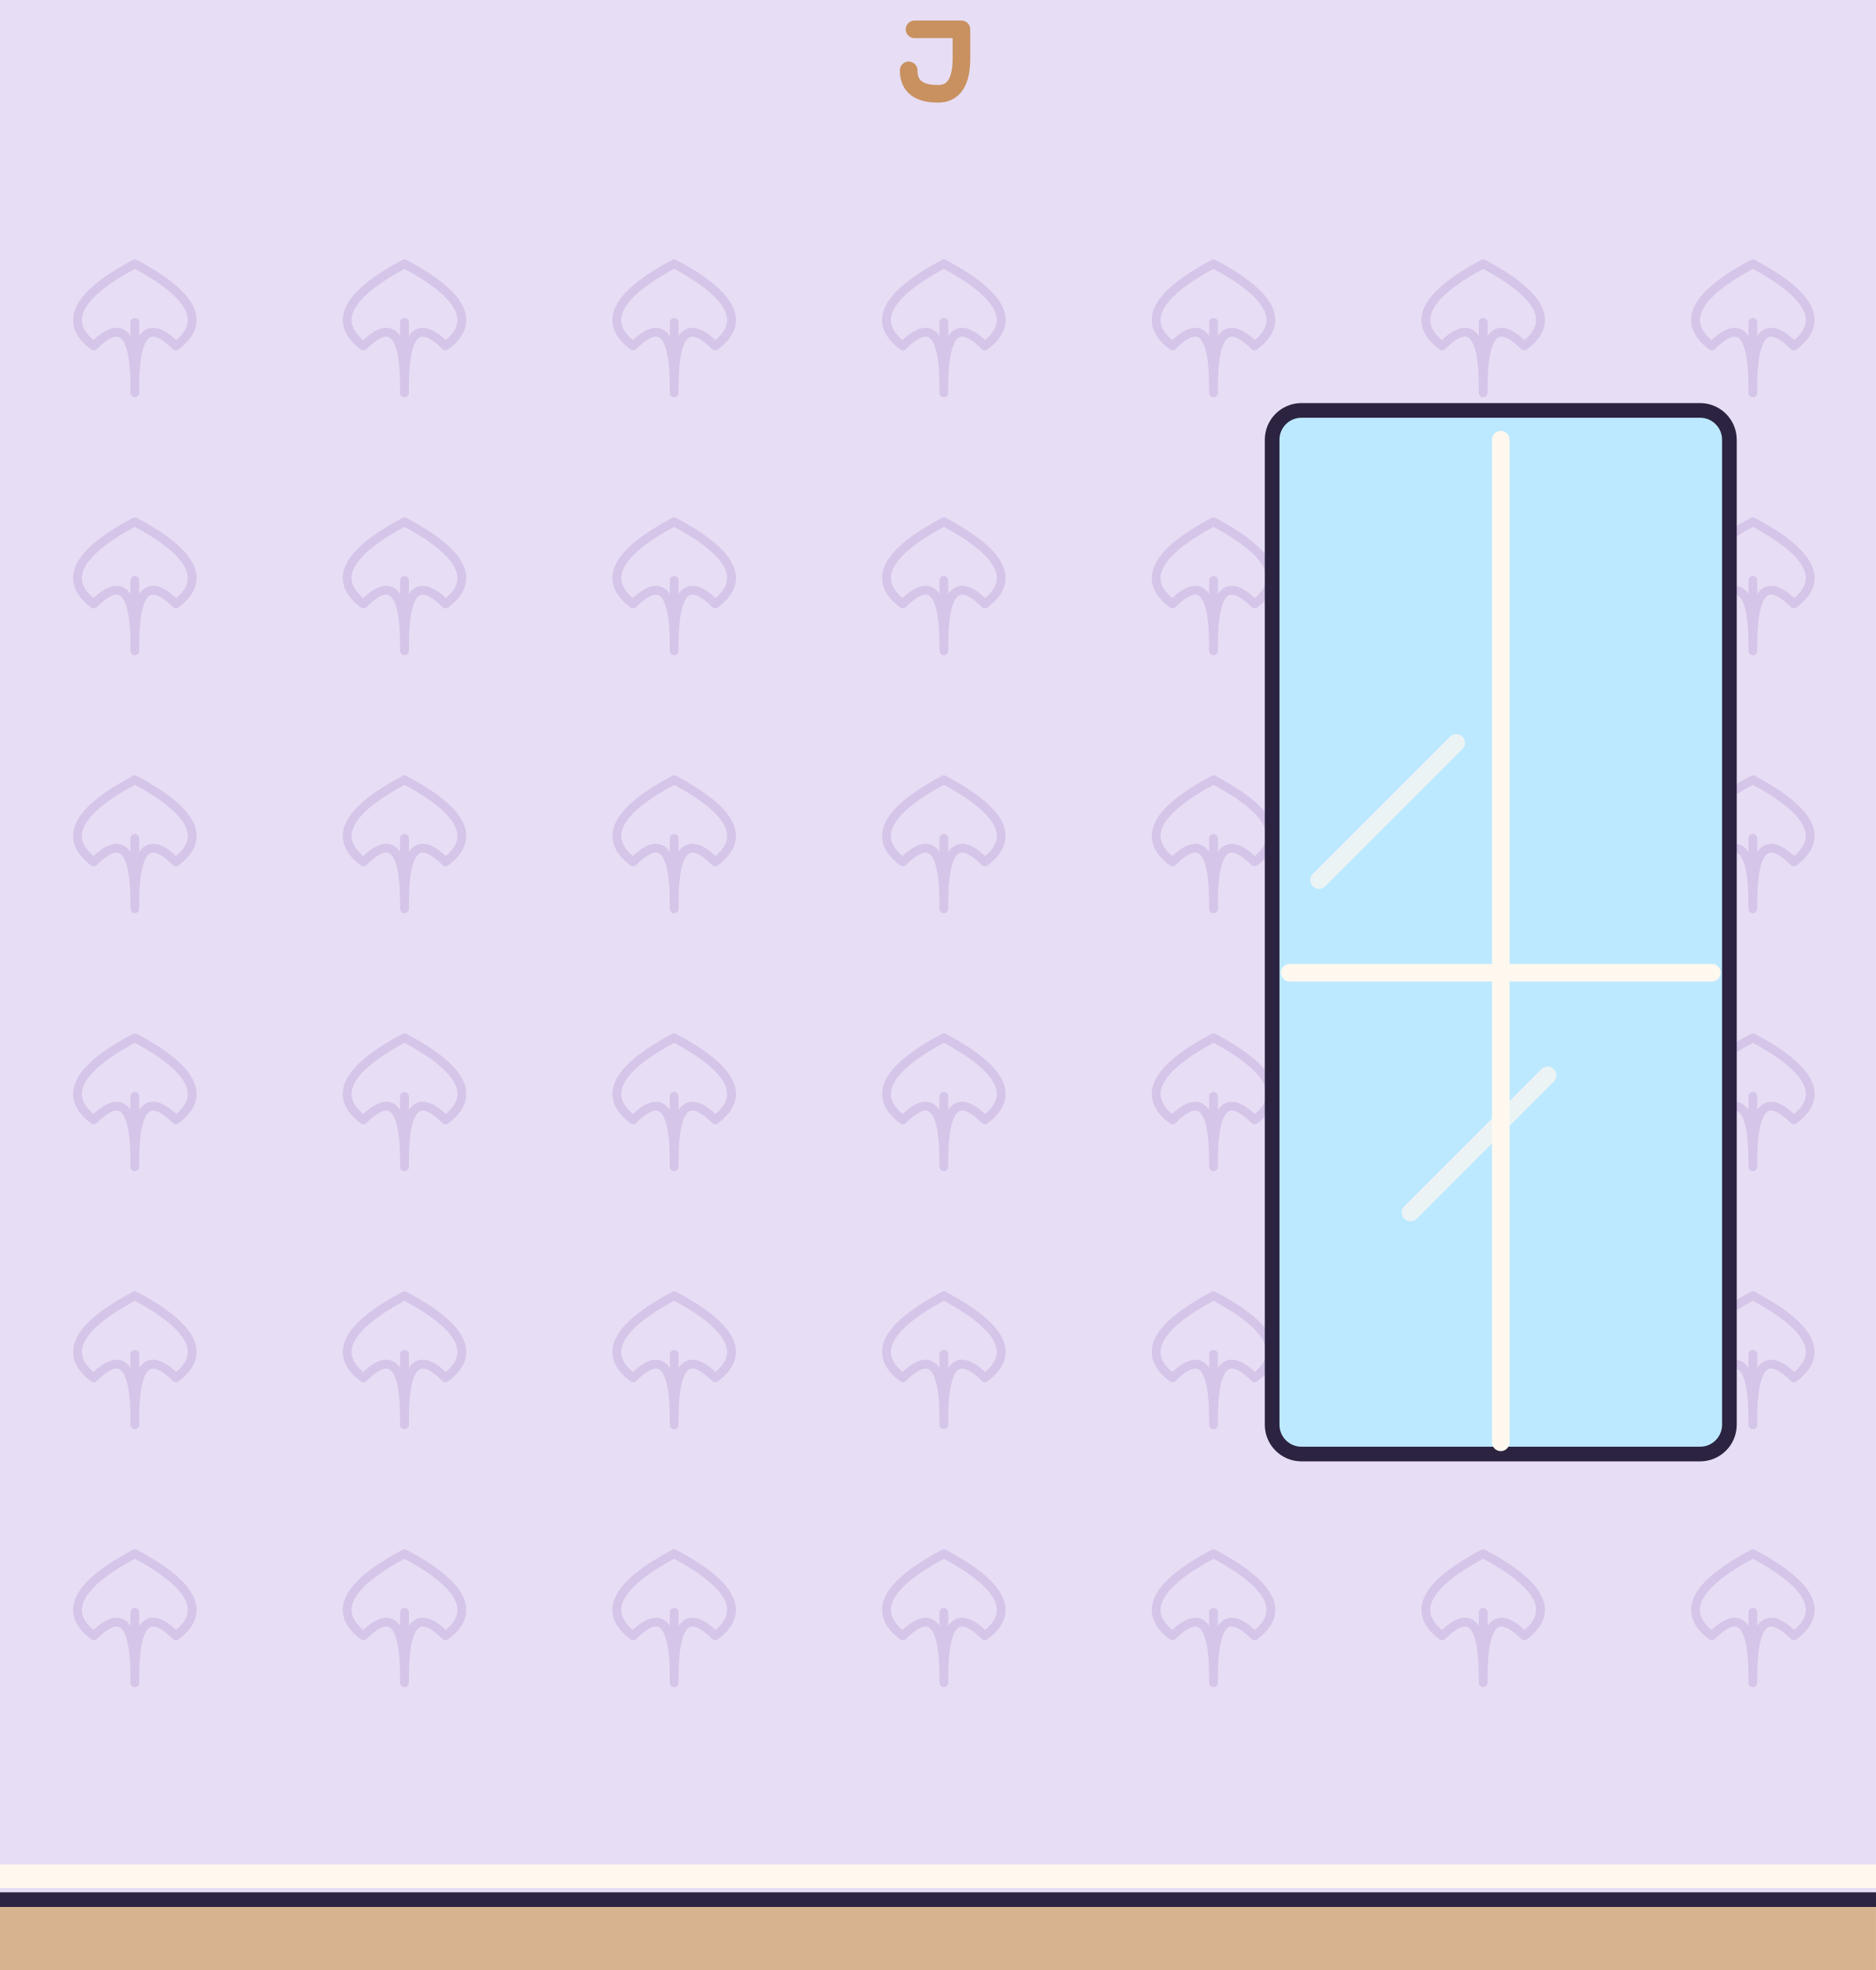
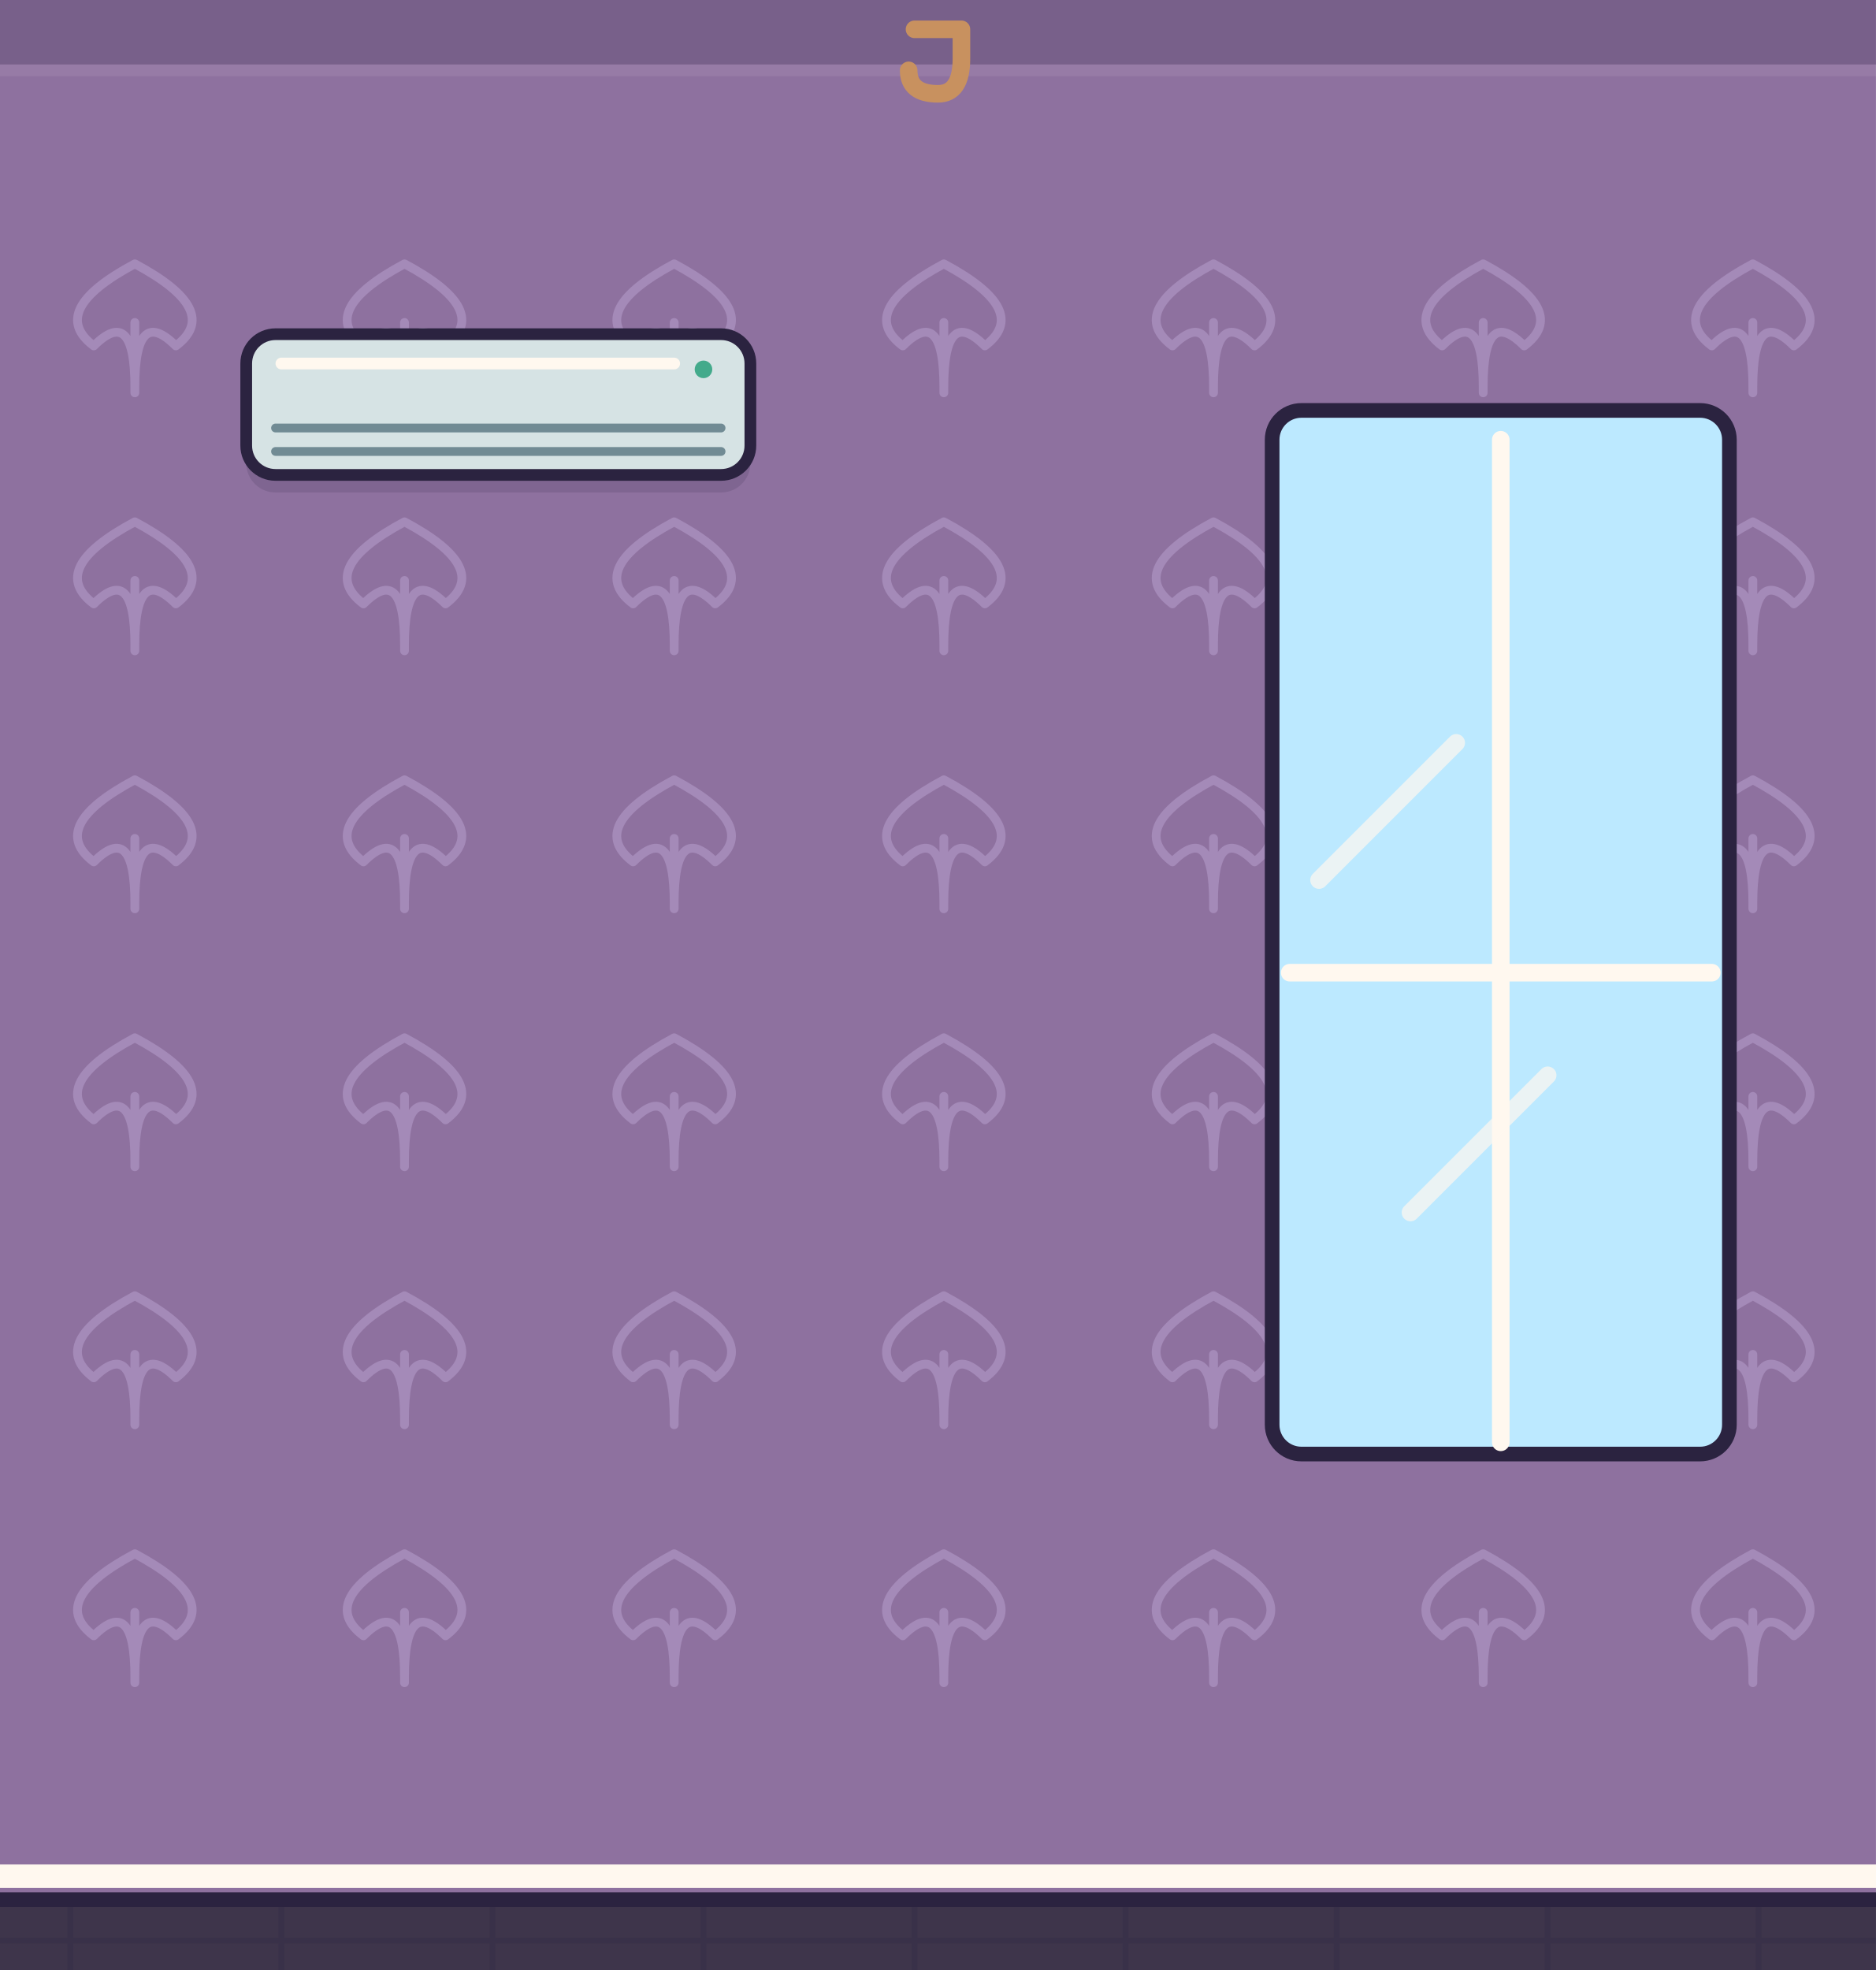
<svg xmlns="http://www.w3.org/2000/svg" width="320" height="336" viewBox="0 0 320 336">
  <g stroke="#2b2340" stroke-width="2.5" stroke-linecap="round" stroke-linejoin="round">
-     <path d="M0 0h320v336H0Z" fill="#e7ddf5" stroke="none" />
+     <path d="M0 0h320v336H0Z" fill="#8e719f" stroke="none" />
    <g fill="none" stroke="#bfa8d6" stroke-width="1.5" opacity=".45">
      <path d="M23 45q-15 8-7 14 7-7 7 7 0-14 7-7 8-6-7-14Zm0 10v12" />
      <path d="M69 45q-15 8-7 14 7-7 7 7 0-14 7-7 8-6-7-14Zm0 10v12" />
      <path d="M115 45q-15 8-7 14 7-7 7 7 0-14 7-7 8-6-7-14Zm0 10v12" />
      <path d="M161 45q-15 8-7 14 7-7 7 7 0-14 7-7 8-6-7-14Zm0 10v12" />
      <path d="M207 45q-15 8-7 14 7-7 7 7 0-14 7-7 8-6-7-14Zm0 10v12" />
      <path d="M253 45q-15 8-7 14 7-7 7 7 0-14 7-7 8-6-7-14Zm0 10v12" />
      <path d="M299 45q-15 8-7 14 7-7 7 7 0-14 7-7 8-6-7-14Zm0 10v12" />
      <path d="M23 89q-15 8-7 14 7-7 7 7 0-14 7-7 8-6-7-14Zm0 10v12" />
      <path d="M69 89q-15 8-7 14 7-7 7 7 0-14 7-7 8-6-7-14Zm0 10v12" />
      <path d="M115 89q-15 8-7 14 7-7 7 7 0-14 7-7 8-6-7-14Zm0 10v12" />
      <path d="M161 89q-15 8-7 14 7-7 7 7 0-14 7-7 8-6-7-14Zm0 10v12" />
      <path d="M207 89q-15 8-7 14 7-7 7 7 0-14 7-7 8-6-7-14Zm0 10v12" />
      <path d="M253 89q-15 8-7 14 7-7 7 7 0-14 7-7 8-6-7-14Zm0 10v12" />
      <path d="M299 89q-15 8-7 14 7-7 7 7 0-14 7-7 8-6-7-14Zm0 10v12" />
      <path d="M23 133q-15 8-7 14 7-7 7 7 0-14 7-7 8-6-7-14Zm0 10v12" />
      <path d="M69 133q-15 8-7 14 7-7 7 7 0-14 7-7 8-6-7-14Zm0 10v12" />
      <path d="M115 133q-15 8-7 14 7-7 7 7 0-14 7-7 8-6-7-14Zm0 10v12" />
      <path d="M161 133q-15 8-7 14 7-7 7 7 0-14 7-7 8-6-7-14Zm0 10v12" />
      <path d="M207 133q-15 8-7 14 7-7 7 7 0-14 7-7 8-6-7-14Zm0 10v12" />
      <path d="M253 133q-15 8-7 14 7-7 7 7 0-14 7-7 8-6-7-14Zm0 10v12" />
      <path d="M299 133q-15 8-7 14 7-7 7 7 0-14 7-7 8-6-7-14Zm0 10v12" />
      <path d="M23 177q-15 8-7 14 7-7 7 7 0-14 7-7 8-6-7-14Zm0 10v12" />
      <path d="M69 177q-15 8-7 14 7-7 7 7 0-14 7-7 8-6-7-14Zm0 10v12" />
      <path d="M115 177q-15 8-7 14 7-7 7 7 0-14 7-7 8-6-7-14Zm0 10v12" />
      <path d="M161 177q-15 8-7 14 7-7 7 7 0-14 7-7 8-6-7-14Zm0 10v12" />
      <path d="M207 177q-15 8-7 14 7-7 7 7 0-14 7-7 8-6-7-14Zm0 10v12" />
      <path d="M253 177q-15 8-7 14 7-7 7 7 0-14 7-7 8-6-7-14Zm0 10v12" />
      <path d="M299 177q-15 8-7 14 7-7 7 7 0-14 7-7 8-6-7-14Zm0 10v12" />
      <path d="M23 221q-15 8-7 14 7-7 7 7 0-14 7-7 8-6-7-14Zm0 10v12" />
      <path d="M69 221q-15 8-7 14 7-7 7 7 0-14 7-7 8-6-7-14Zm0 10v12" />
      <path d="M115 221q-15 8-7 14 7-7 7 7 0-14 7-7 8-6-7-14Zm0 10v12" />
      <path d="M161 221q-15 8-7 14 7-7 7 7 0-14 7-7 8-6-7-14Zm0 10v12" />
      <path d="M207 221q-15 8-7 14 7-7 7 7 0-14 7-7 8-6-7-14Zm0 10v12" />
      <path d="M253 221q-15 8-7 14 7-7 7 7 0-14 7-7 8-6-7-14Zm0 10v12" />
      <path d="M299 221q-15 8-7 14 7-7 7 7 0-14 7-7 8-6-7-14Zm0 10v12" />
      <path d="M23 265q-15 8-7 14 7-7 7 7 0-14 7-7 8-6-7-14Zm0 10v12" />
      <path d="M69 265q-15 8-7 14 7-7 7 7 0-14 7-7 8-6-7-14Zm0 10v12" />
      <path d="M115 265q-15 8-7 14 7-7 7 7 0-14 7-7 8-6-7-14Zm0 10v12" />
      <path d="M161 265q-15 8-7 14 7-7 7 7 0-14 7-7 8-6-7-14Zm0 10v12" />
      <path d="M207 265q-15 8-7 14 7-7 7 7 0-14 7-7 8-6-7-14Zm0 10v12" />
      <path d="M253 265q-15 8-7 14 7-7 7 7 0-14 7-7 8-6-7-14Zm0 10v12" />
      <path d="M299 265q-15 8-7 14 7-7 7 7 0-14 7-7 8-6-7-14Zm0 10v12" />
    </g>
+     <g>
+       <path d="M0 0h320v11H0Z" fill="#2b2340" opacity=".22" stroke="none" />
+       <path d="M0 12h320" stroke="#fff8ef" opacity=".08" stroke-width="2" fill="none" />
+       <rect x="42" y="60" width="86" height="24" rx="5" fill="#2b2340" stroke="none" opacity=".15" />
+       <rect x="42" y="57" width="86" height="24" rx="5" fill="#d6e3e4" stroke="#2b2340" stroke-width="2" />
+       <path d="M47 73h76m-76 4h76" stroke="#718b94" fill="none" stroke-width="1.5" />
+       <path d="M48 62h67" stroke="#fff8ef" fill="none" stroke-width="2" />
+       <circle cx="120" cy="63" r="1.5" fill="#43aa8b" stroke="none" />
+     </g>
    <rect x="217" y="70" width="78" height="178" rx="5" fill="#bce9ff" />
    <path d="M256.0 75v171m-36.0 -80.1h72" fill="none" stroke="#fff8ef" stroke-width="3" />
    <path d="m225 150.1 23.4 -23.4m-7.8 80.1 23.4 -23.4" fill="none" stroke="#fff8ef" opacity=".7" stroke-width="3" />
    <path d="M156 5h8v5q0 6-4 6-5 0-5-4" fill="none" stroke="#c8915f" stroke-width="3" />
-     <path d="M0 324h320v12H0Z" fill="#d8b38f" stroke="none" />
+     <path d="M0 324h320v12H0Z" fill="#3e354b" stroke="none" />
    <path d="M0 324h320" stroke="#2b2340" fill="none" />
+     <g>
+       <g stroke="#2b2340" stroke-width="1" opacity=".22" fill="none">
+         <path d="M0 331h320" />
+         <path d="M12 324v12" />
+         <path d="M48 324v12" />
+         <path d="M84 324v12" />
+         <path d="M120 324v12" />
+         <path d="M156 324v12" />
+         <path d="M192 324v12" />
+         <path d="M228 324v12" />
+         <path d="M264 324v12" />
+         <path d="M300 324v12" />
+       </g>
+     </g>
    <path d="M0 320h320" stroke="#fff8ef" fill="none" stroke-width="4" />
  </g>
</svg>
